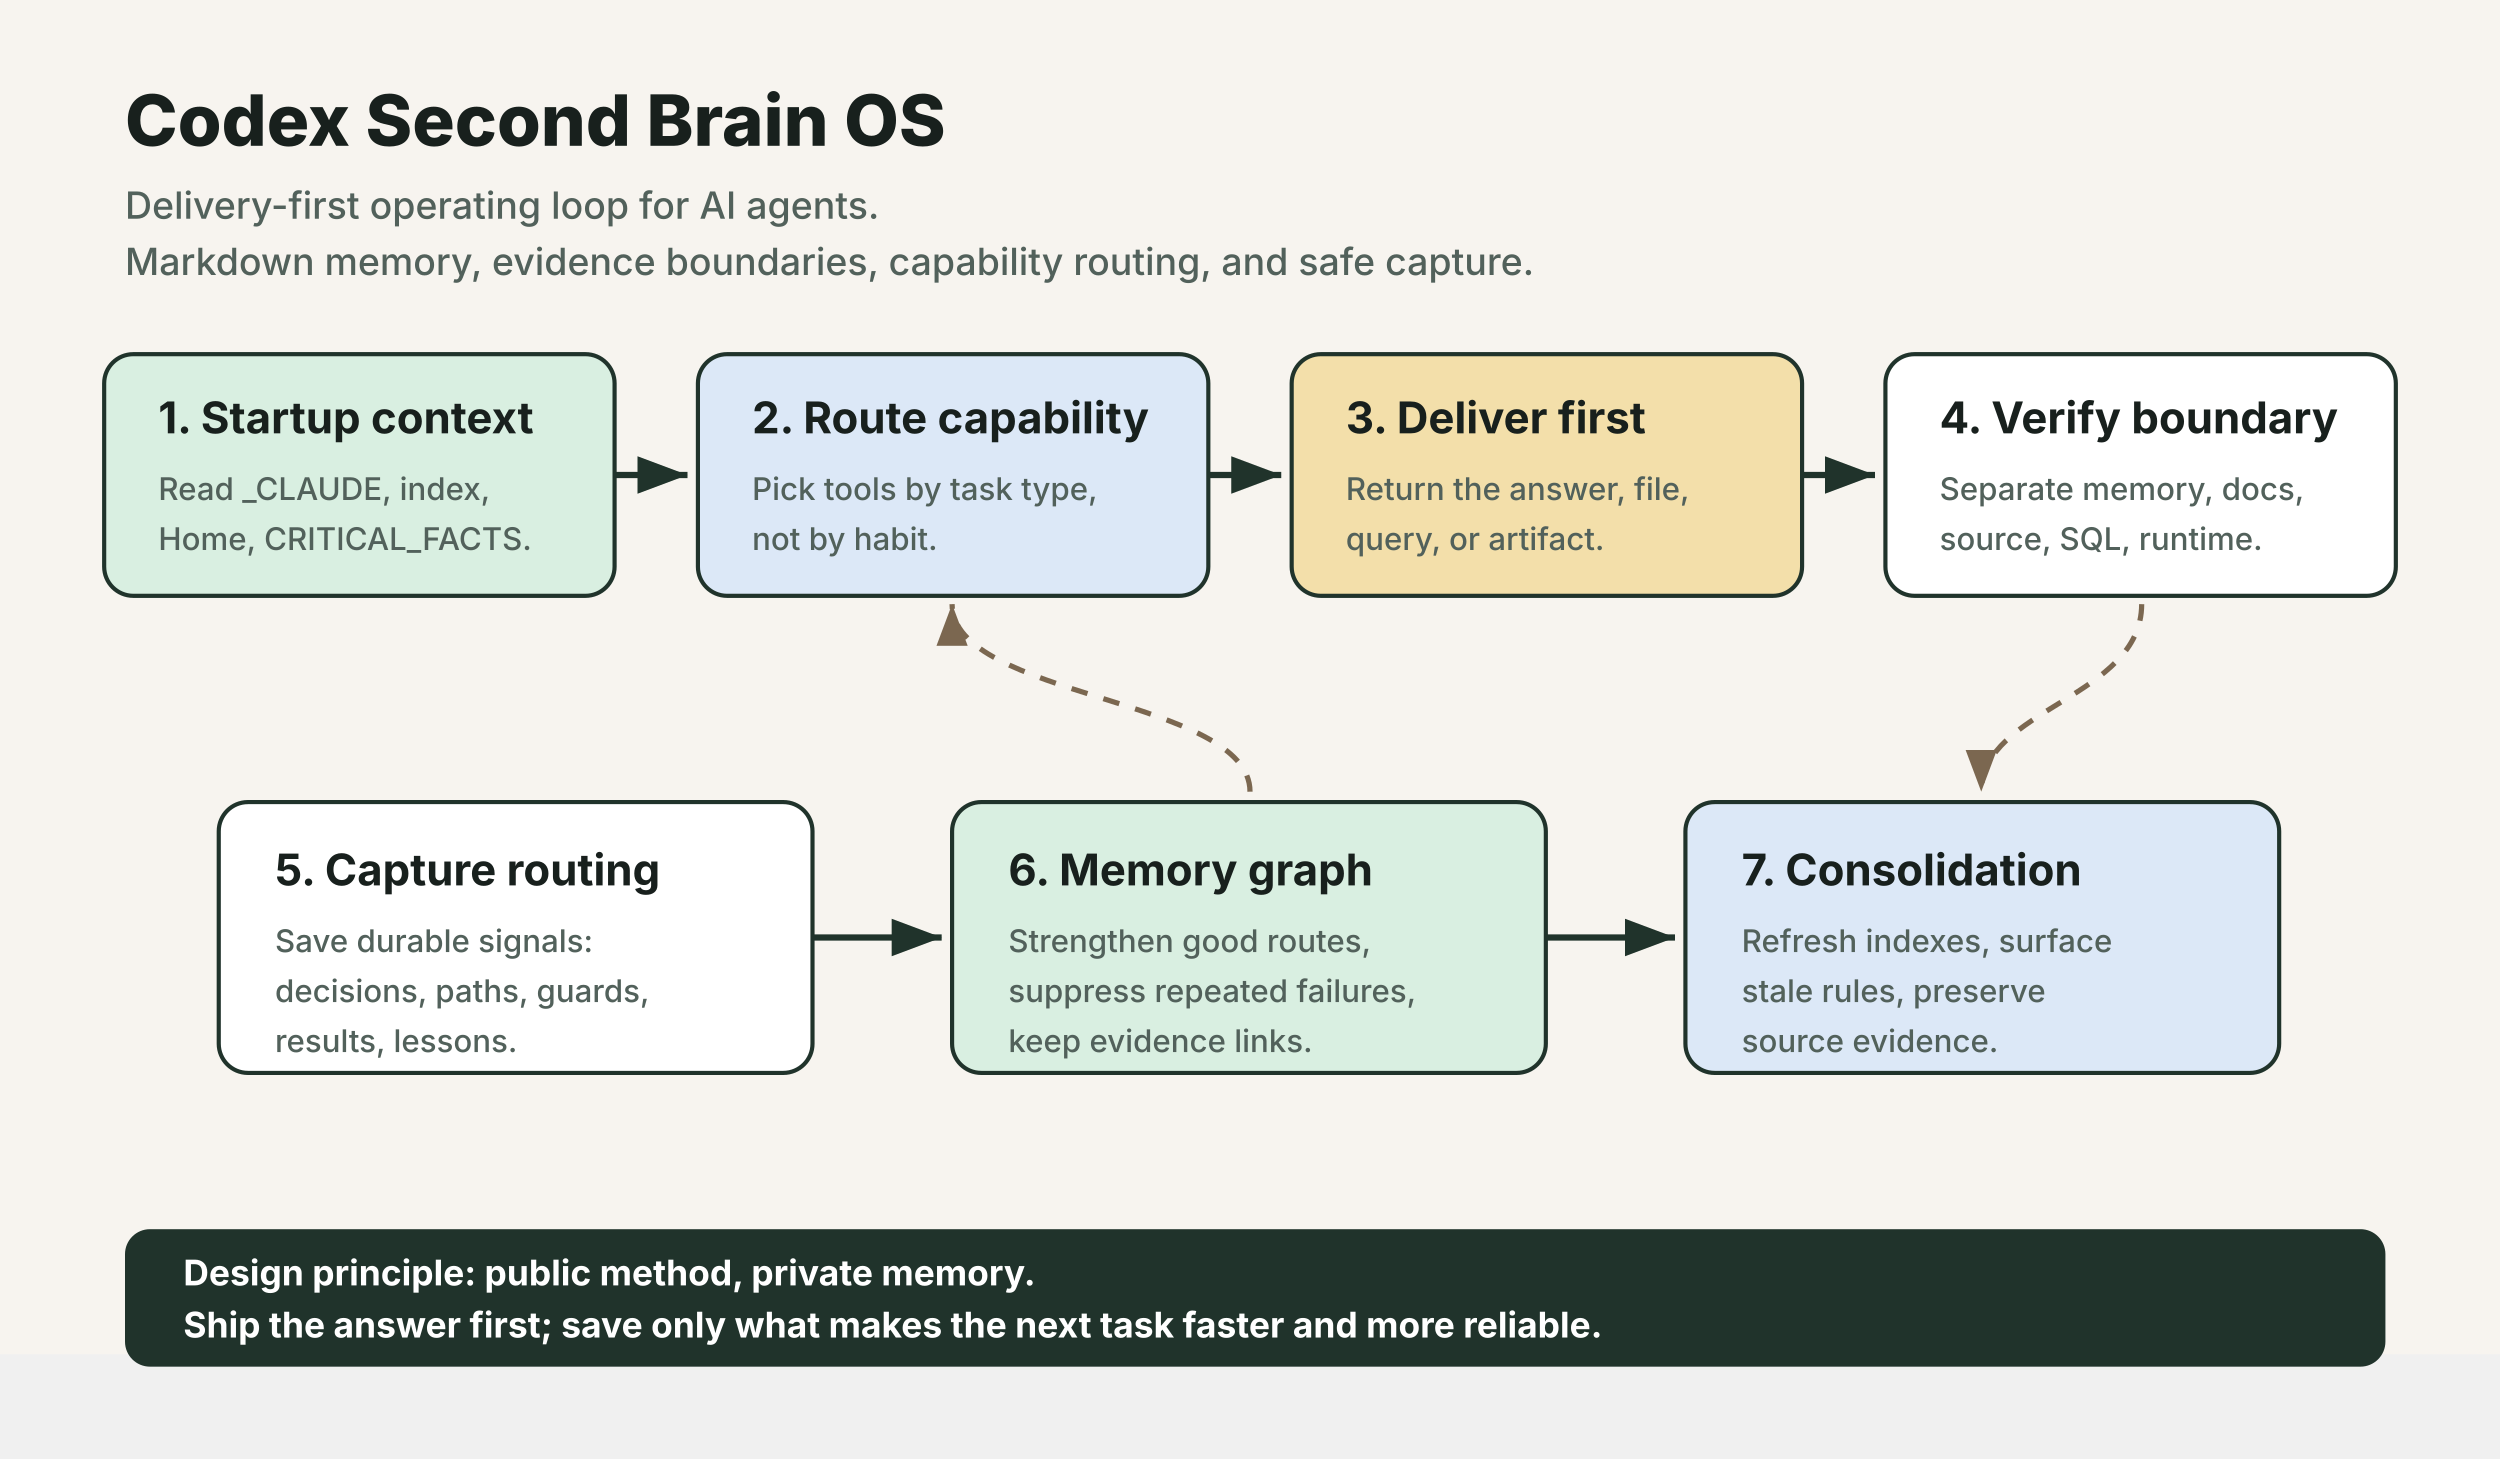
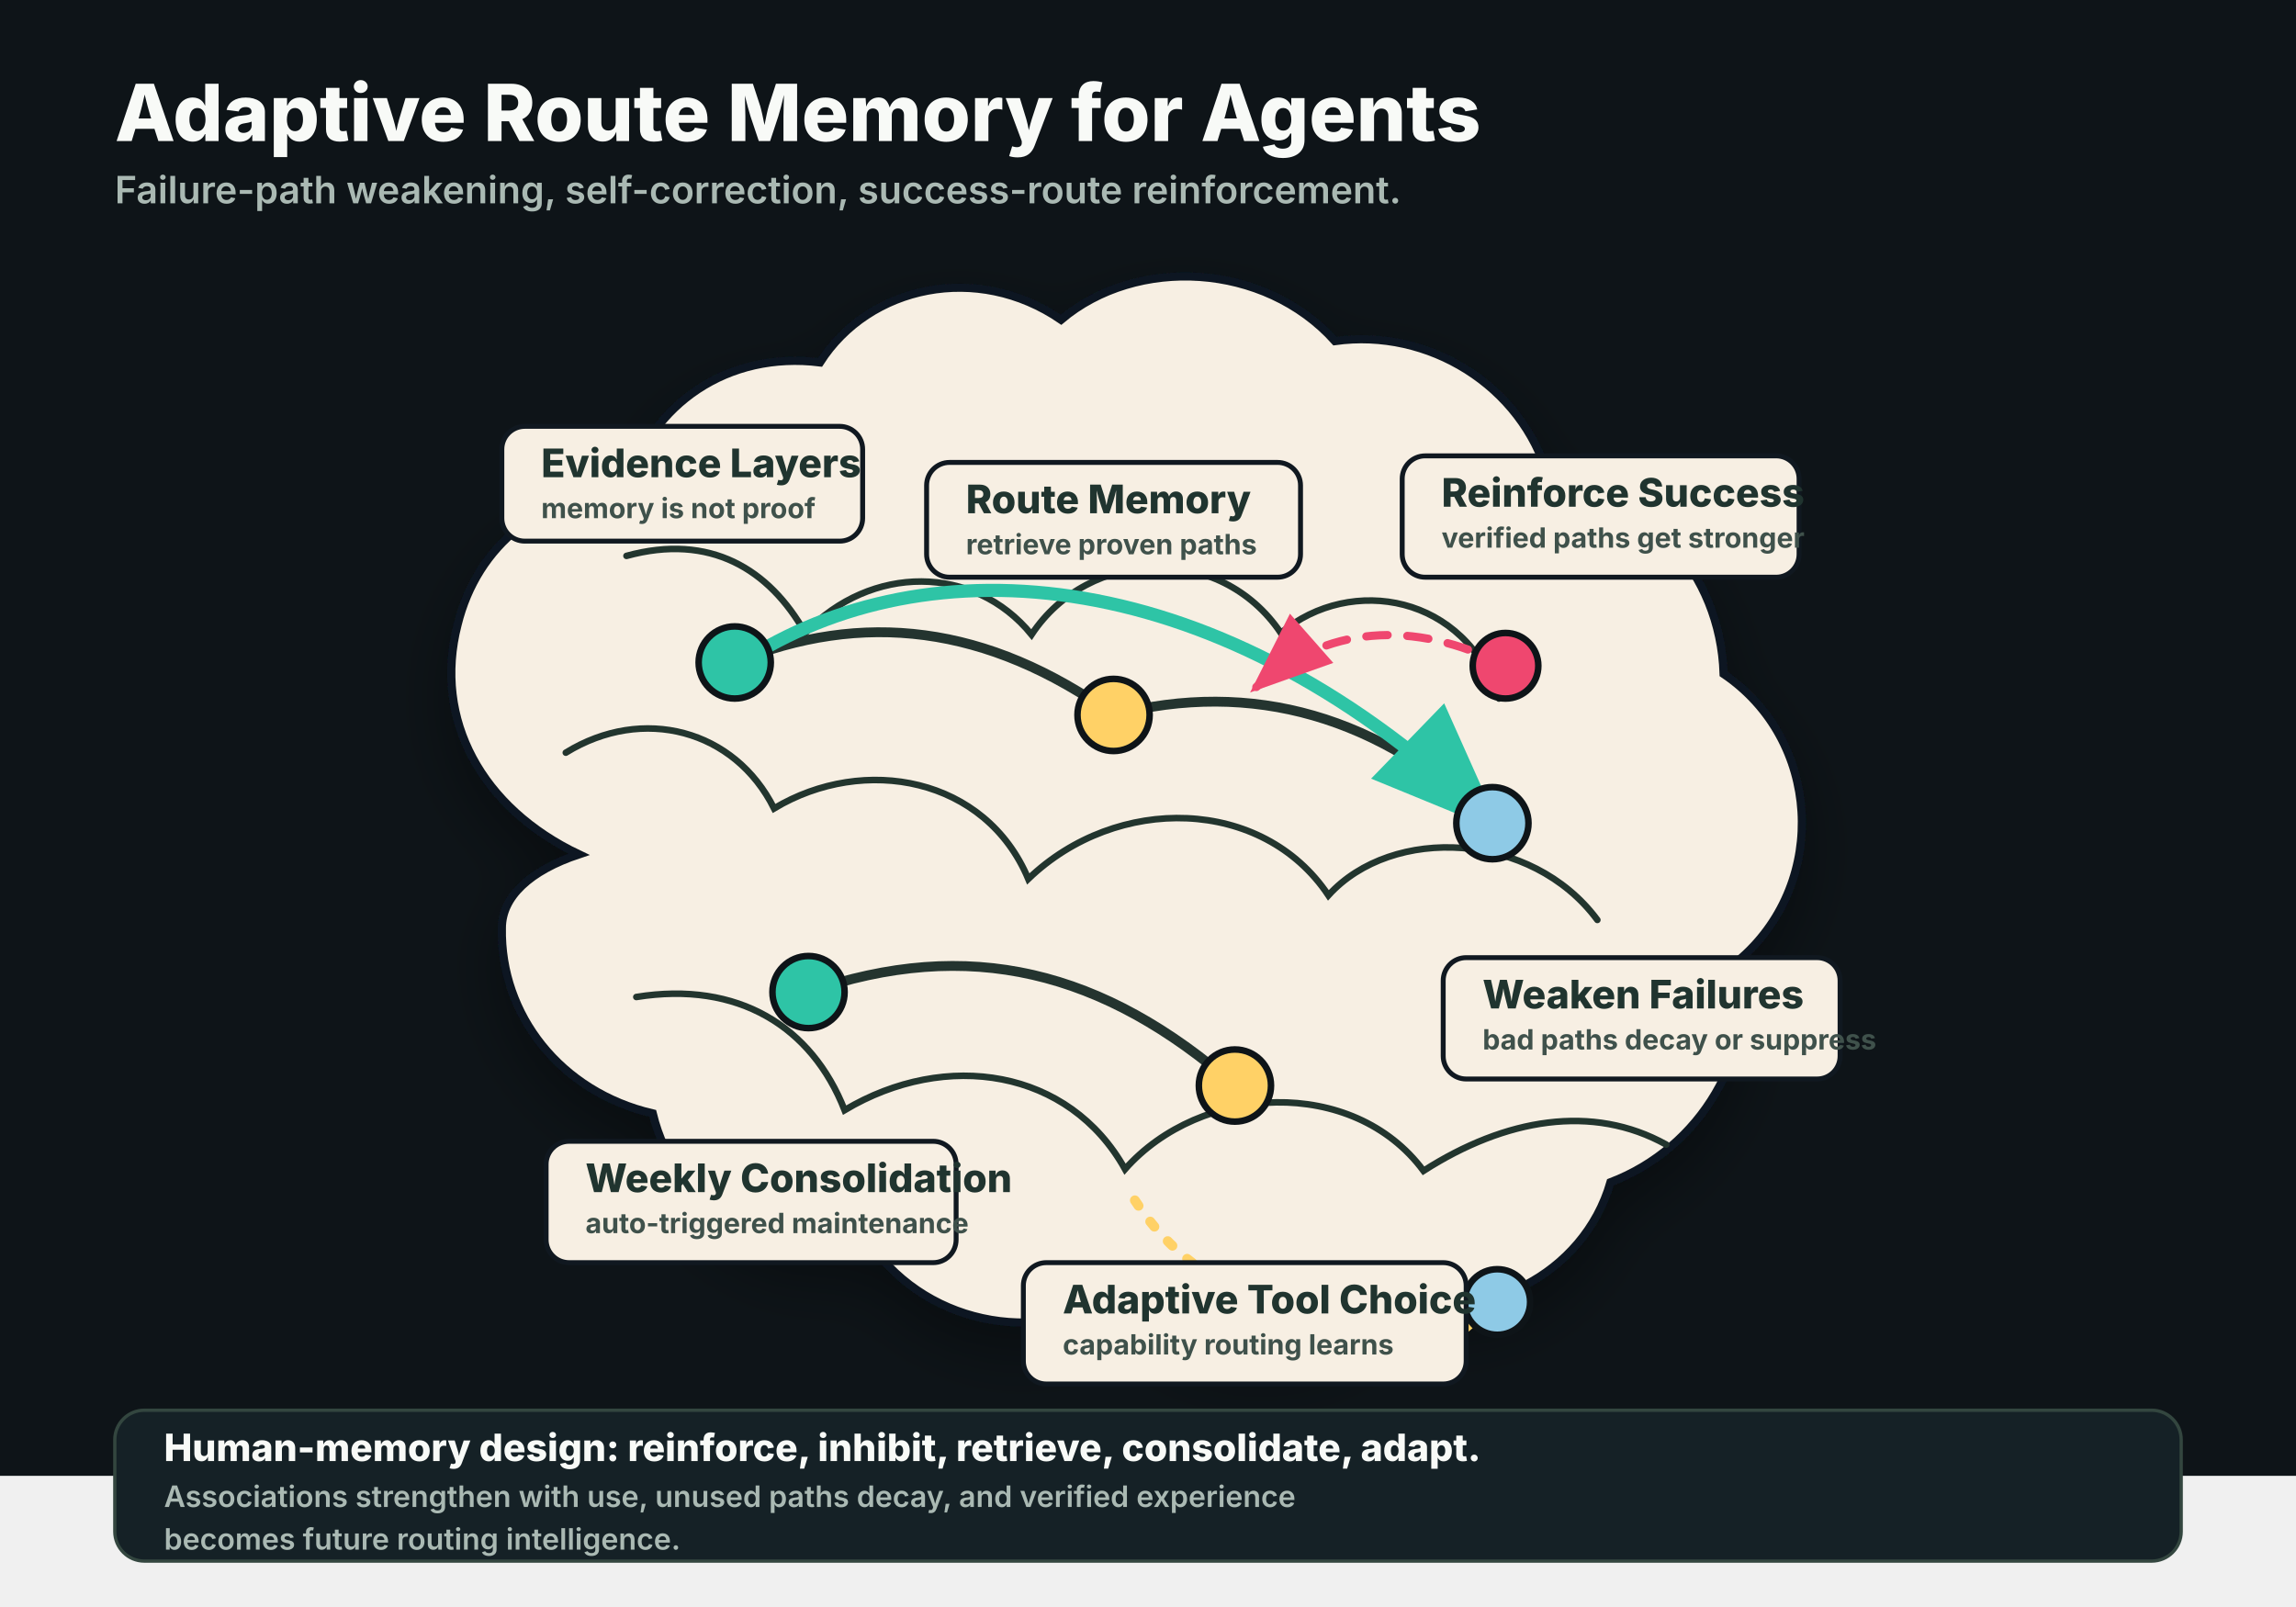
- <svg xmlns="http://www.w3.org/2000/svg" width="1200" height="700" viewBox="0 0 1200 700" role="img" aria-labelledby="title desc">
+ <svg xmlns="http://www.w3.org/2000/svg" width="1400" height="980" viewBox="0 0 1400 980" role="img" aria-labelledby="title desc">
  <defs>
    <style>
-       .bg { fill: #f7f4ef; }
-       .ink { fill: #18201d; font-family: Inter, ui-sans-serif, system-ui, -apple-system, BlinkMacSystemFont, "Segoe UI", sans-serif; }
-       .muted { fill: #52615b; font-family: Inter, ui-sans-serif, system-ui, -apple-system, BlinkMacSystemFont, "Segoe UI", sans-serif; }
-       .box { fill: #ffffff; stroke: #20332b; stroke-width: 2; rx: 14; }
-       .box-green { fill: #d9efe1; stroke: #20332b; stroke-width: 2; rx: 14; }
-       .box-gold { fill: #f3dfaa; stroke: #20332b; stroke-width: 2; rx: 14; }
-       .box-blue { fill: #dce8f7; stroke: #20332b; stroke-width: 2; rx: 14; }
-       .line { stroke: #20332b; stroke-width: 3; fill: none; marker-end: url(#arrow); }
-       .dash { stroke: #7b6750; stroke-width: 2.5; fill: none; stroke-dasharray: 8 8; marker-end: url(#arrow-muted); }
-       .title { font-size: 34px; font-weight: 760; letter-spacing: 0; }
-       .subtitle { font-size: 18px; font-weight: 520; letter-spacing: 0; }
-       .label { font-size: 21px; font-weight: 720; letter-spacing: 0; }
-       .small { font-size: 15px; font-weight: 520; letter-spacing: 0; }
-       .tiny { font-size: 13px; font-weight: 520; letter-spacing: 0; }
+       .bg { fill: #0e1418; }
+       .brain { fill: #f7efe3; stroke: #101820; stroke-width: 5; }
+       .lobe { fill: none; stroke: #24342f; stroke-width: 4; stroke-linecap: round; }
+       .node { fill: #2ec4a6; stroke: #0e1418; stroke-width: 4; }
+       .node2 { fill: #ffd166; stroke: #0e1418; stroke-width: 4; }
+       .node3 { fill: #8ecae6; stroke: #0e1418; stroke-width: 4; }
+       .node4 { fill: #ef476f; stroke: #0e1418; stroke-width: 4; }
+       .synapse { stroke: #24342f; stroke-width: 6; fill: none; stroke-linecap: round; }
+       .boost { stroke: #2ec4a6; stroke-width: 8; fill: none; stroke-linecap: round; marker-end: url(#arrow-boost); }
+       .decay { stroke: #ef476f; stroke-width: 5; fill: none; stroke-linecap: round; stroke-dasharray: 13 12; marker-end: url(#arrow-decay); }
+       .auto { stroke: #ffd166; stroke-width: 6; fill: none; stroke-linecap: round; stroke-dasharray: 4 12; marker-end: url(#arrow-auto); }
+       .ink { fill: #f8faf7; font-family: Inter, ui-sans-serif, system-ui, -apple-system, BlinkMacSystemFont, "Segoe UI", sans-serif; letter-spacing: 0; }
+       .dark { fill: #111b1f; font-family: Inter, ui-sans-serif, system-ui, -apple-system, BlinkMacSystemFont, "Segoe UI", sans-serif; letter-spacing: 0; }
+       .muted { fill: #aab9b3; font-family: Inter, ui-sans-serif, system-ui, -apple-system, BlinkMacSystemFont, "Segoe UI", sans-serif; letter-spacing: 0; }
+       .label { fill: #20342f; font-family: Inter, ui-sans-serif, system-ui, -apple-system, BlinkMacSystemFont, "Segoe UI", sans-serif; font-size: 24px; font-weight: 800; letter-spacing: 0; }
+       .small { fill: #3f514b; font-family: Inter, ui-sans-serif, system-ui, -apple-system, BlinkMacSystemFont, "Segoe UI", sans-serif; font-size: 17px; font-weight: 650; letter-spacing: 0; }
+       .title { font-size: 48px; font-weight: 840; }
+       .subtitle { font-size: 23px; font-weight: 560; }
+       .callout { fill: #152126; stroke: #33463f; stroke-width: 2; rx: 18; }
+       .chip { fill: #f7efe3; stroke: #101820; stroke-width: 3; rx: 14; }
+       .chipText { fill: #111b1f; font-family: Inter, ui-sans-serif, system-ui; font-size: 18px; font-weight: 760; letter-spacing: 0; }
    </style>
-     <marker id="arrow" markerWidth="10" markerHeight="10" refX="8" refY="3" orient="auto" markerUnits="strokeWidth">
-       <path d="M0,0 L8,3 L0,6 Z" fill="#20332b" />
+     <marker id="arrow-boost" markerWidth="12" markerHeight="12" refX="9" refY="4" orient="auto" markerUnits="strokeWidth">
+       <path d="M0,0 L10,4 L0,8 Z" fill="#2ec4a6" />
    </marker>
-     <marker id="arrow-muted" markerWidth="10" markerHeight="10" refX="8" refY="3" orient="auto" markerUnits="strokeWidth">
-       <path d="M0,0 L8,3 L0,6 Z" fill="#7b6750" />
+     <marker id="arrow-decay" markerWidth="12" markerHeight="12" refX="9" refY="4" orient="auto" markerUnits="strokeWidth">
+       <path d="M0,0 L10,4 L0,8 Z" fill="#ef476f" />
    </marker>
+     <marker id="arrow-auto" markerWidth="12" markerHeight="12" refX="9" refY="4" orient="auto" markerUnits="strokeWidth">
+       <path d="M0,0 L10,4 L0,8 Z" fill="#ffd166" />
+     </marker>
+     <filter id="softShadow" x="-20%" y="-20%" width="140%" height="140%">
+       <feDropShadow dx="0" dy="16" stdDeviation="18" flood-color="#000000" flood-opacity="0.35" />
+     </filter>
  </defs>
-   <rect class="bg" width="1200" height="650" />
-   <text class="ink title" x="60" y="70">Codex Second Brain OS</text>
-   <text class="muted subtitle" x="60" y="105">Delivery-first operating loop for AI agents.</text>
-   <text class="muted subtitle" x="60" y="132">Markdown memory, evidence boundaries, capability routing, and safe capture.</text>
-   <rect class="box-green" x="50" y="170" width="245" height="116" />
-   <text class="ink label" x="76" y="208">1. Startup context</text>
-   <text class="muted small" x="76" y="240">Read _CLAUDE, index,</text>
-   <text class="muted small" x="76" y="264">Home, CRITICAL_FACTS.</text>
-   <rect class="box-blue" x="335" y="170" width="245" height="116" />
-   <text class="ink label" x="361" y="208">2. Route capability</text>
-   <text class="muted small" x="361" y="240">Pick tools by task type,</text>
-   <text class="muted small" x="361" y="264">not by habit.</text>
-   <rect class="box-gold" x="620" y="170" width="245" height="116" />
-   <text class="ink label" x="646" y="208">3. Deliver first</text>
-   <text class="muted small" x="646" y="240">Return the answer, file,</text>
-   <text class="muted small" x="646" y="264">query, or artifact.</text>
-   <rect class="box" x="905" y="170" width="245" height="116" />
-   <text class="ink label" x="931" y="208">4. Verify boundary</text>
-   <text class="muted small" x="931" y="240">Separate memory, docs,</text>
-   <text class="muted small" x="931" y="264">source, SQL, runtime.</text>
-   <path class="line" d="M295 228 H330" />
-   <path class="line" d="M580 228 H615" />
-   <path class="line" d="M865 228 H900" />
-   <rect class="box" x="105" y="385" width="285" height="130" />
-   <text class="ink label" x="132" y="425">5. Capture routing</text>
-   <text class="muted small" x="132" y="457">Save durable signals:</text>
-   <text class="muted small" x="132" y="481">decisions, paths, guards,</text>
-   <text class="muted small" x="132" y="505">results, lessons.</text>
-   <rect class="box-green" x="457" y="385" width="285" height="130" />
-   <text class="ink label" x="484" y="425">6. Memory graph</text>
-   <text class="muted small" x="484" y="457">Strengthen good routes,</text>
-   <text class="muted small" x="484" y="481">suppress repeated failures,</text>
-   <text class="muted small" x="484" y="505">keep evidence links.</text>
-   <rect class="box-blue" x="809" y="385" width="285" height="130" />
-   <text class="ink label" x="836" y="425">7. Consolidation</text>
-   <text class="muted small" x="836" y="457">Refresh indexes, surface</text>
-   <text class="muted small" x="836" y="481">stale rules, preserve</text>
-   <text class="muted small" x="836" y="505">source evidence.</text>
-   <path class="dash" d="M1028 290 C1028 335 951 340 951 380" />
-   <path class="line" d="M390 450 H452" />
-   <path class="line" d="M742 450 H804" />
-   <path class="dash" d="M600 380 C600 335 457 335 457 290" />
-   <rect x="60" y="590" width="1085" height="66" rx="12" fill="#20332b" />
-   <text x="88" y="617" fill="#ffffff" font-family="Inter, ui-sans-serif, system-ui, -apple-system, BlinkMacSystemFont, Segoe UI, sans-serif" font-size="17" font-weight="650" letter-spacing="0">Design principle: public method, private memory.</text>
-   <text x="88" y="642" fill="#ffffff" font-family="Inter, ui-sans-serif, system-ui, -apple-system, BlinkMacSystemFont, Segoe UI, sans-serif" font-size="17" font-weight="650" letter-spacing="0">Ship the answer first; save only what makes the next task faster and more reliable.</text>
+   <rect class="bg" width="1400" height="900" />
+   <text class="ink title" x="70" y="86">Adaptive Route Memory for Agents</text>
+   <text class="muted subtitle" x="70" y="124">Failure-path weakening, self-correction, success-route reinforcement.</text>
+   <g transform="translate(0 72)">
+     <g filter="url(#softShadow)">
+       <path class="brain" d="M353 449 C294 421 264 367 279 309 C291 260 331 229 382 226 C397 174 444 142 500 149 C530 102 596 88 647 123 C693 84 771 88 814 136 C871 128 928 163 944 219 C1004 229 1049 277 1051 339 C1110 379 1115 465 1062 512 C1071 571 1037 628 982 649 C966 705 903 738 848 717 C804 760 731 760 688 715 C638 749 567 738 531 687 C469 701 412 665 398 607 C342 594 305 547 306 494 C306 475 323 459 353 449 Z" />
+       <path class="lobe" d="M382 267 C433 253 469 275 491 314 C531 272 594 272 629 315 C664 262 744 259 781 314 C824 278 894 291 914 354" />
+       <path class="lobe" d="M345 387 C392 358 448 373 472 421 C527 388 601 402 627 464 C681 412 770 414 810 474 C849 431 934 435 974 489" />
+       <path class="lobe" d="M388 536 C450 526 495 554 515 605 C577 568 652 580 686 641 C732 589 825 584 868 642 C918 610 971 601 1016 626" />
+     </g>
+     <path class="synapse" d="M448 332 C526 300 602 309 679 364" />
+     <path class="synapse" d="M679 364 C764 342 842 365 910 430" />
+     <path class="synapse" d="M493 533 C591 499 673 520 753 590" />
+     <path class="boost" d="M452 332 C565 258 744 269 910 430" />
+     <path class="decay" d="M918 334 C861 305 808 310 766 347" />
+     <path class="auto" d="M692 660 C731 721 817 755 913 722" />
+     <circle class="node" cx="448" cy="332" r="22" />
+     <circle class="node2" cx="679" cy="364" r="22" />
+     <circle class="node3" cx="910" cy="430" r="22" />
+     <circle class="node" cx="493" cy="533" r="22" />
+     <circle class="node2" cx="753" cy="590" r="22" />
+     <circle class="node4" cx="918" cy="334" r="20" />
+     <circle class="node3" cx="913" cy="722" r="20" />
+     <rect class="chip" x="306" y="188" width="220" height="70" />
+     <text class="label" x="330" y="219">Evidence Layers</text>
+     <text class="small" x="330" y="244">memory is not proof</text>
+     <rect class="chip" x="565" y="210" width="228" height="70" />
+     <text class="label" x="589" y="241">Route Memory</text>
+     <text class="small" x="589" y="266">retrieve proven paths</text>
+     <rect class="chip" x="855" y="206" width="242" height="74" />
+     <text class="label" x="879" y="237">Reinforce Success</text>
+     <text class="small" x="879" y="262">verified paths get stronger</text>
+     <rect class="chip" x="880" y="512" width="242" height="74" />
+     <text class="label" x="904" y="543">Weaken Failures</text>
+     <text class="small" x="904" y="568">bad paths decay or suppress</text>
+     <rect class="chip" x="333" y="624" width="250" height="74" />
+     <text class="label" x="357" y="655">Weekly Consolidation</text>
+     <text class="small" x="357" y="680">auto-triggered maintenance</text>
+     <rect class="chip" x="624" y="698" width="270" height="74" />
+     <text class="label" x="648" y="729">Adaptive Tool Choice</text>
+     <text class="small" x="648" y="754">capability routing learns</text>
+   </g>
+   <rect class="callout" x="70" y="860" width="1260" height="92" />
+   <text class="ink" x="100" y="891" font-size="23" font-weight="760">Human-memory design: reinforce, inhibit, retrieve, consolidate, adapt.</text>
+   <text class="muted" x="100" y="919" font-size="18" font-weight="560">Associations strengthen with use, unused paths decay, and verified experience</text>
+   <text class="muted" x="100" y="945" font-size="18" font-weight="560">becomes future routing intelligence.</text>
</svg>
